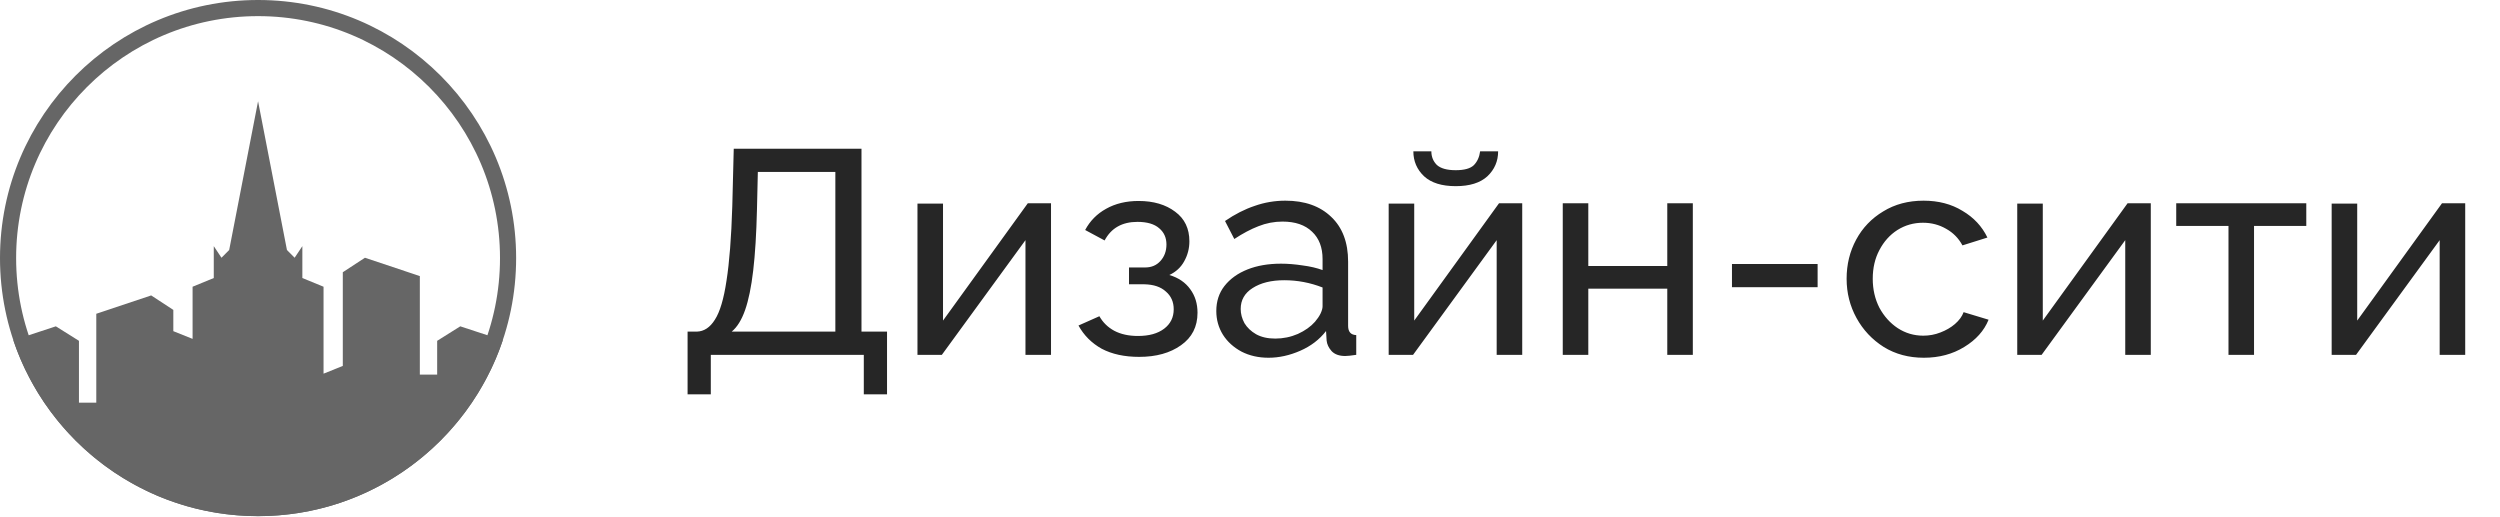
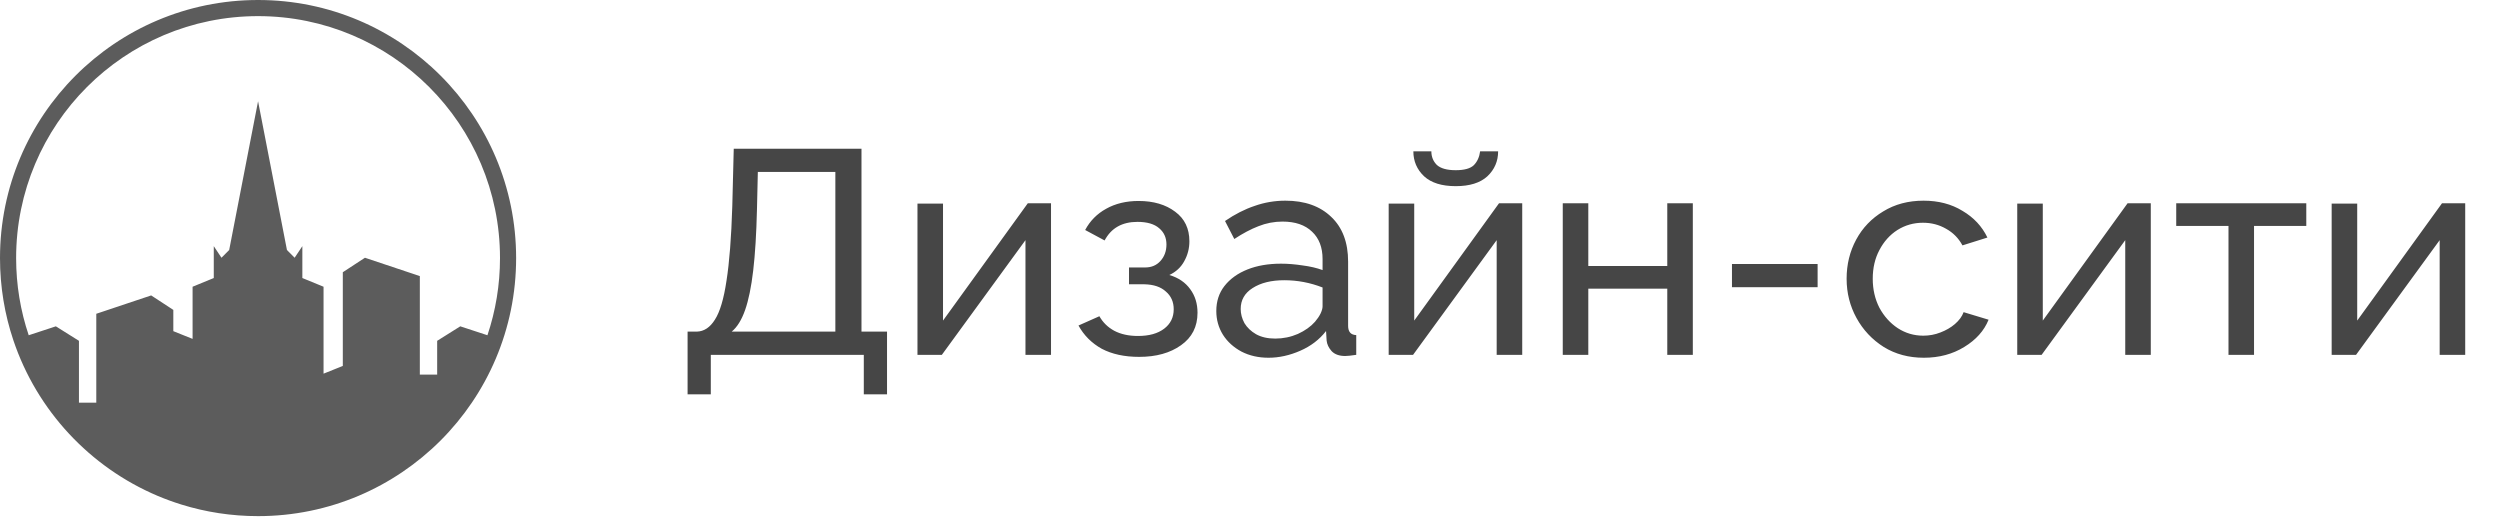
<svg xmlns="http://www.w3.org/2000/svg" width="155" height="32" viewBox="0 0 155 32" fill="none">
-   <path d="M42.63 24.448V20.56H43.206C43.65 20.548 44.022 20.302 44.322 19.822C44.634 19.342 44.874 18.538 45.042 17.41C45.222 16.27 45.342 14.728 45.402 12.784L45.492 9.22H53.412V20.56H54.996V24.448H53.556V22H44.07V24.448H42.63ZM45.366 20.56H51.792V10.66H46.986L46.932 12.982C46.896 14.494 46.818 15.76 46.698 16.78C46.578 17.8 46.41 18.616 46.194 19.228C45.978 19.84 45.702 20.284 45.366 20.56ZM56.883 22V12.622H58.467V19.876L63.723 12.604H65.163V22H63.579V14.89L58.395 22H56.883ZM70.628 22.126C69.716 22.126 68.942 21.958 68.306 21.622C67.682 21.274 67.202 20.794 66.866 20.182L68.162 19.606C68.378 19.99 68.684 20.29 69.08 20.506C69.488 20.722 69.98 20.83 70.556 20.83C71.24 20.83 71.78 20.68 72.176 20.38C72.572 20.08 72.77 19.678 72.77 19.174C72.77 18.718 72.608 18.352 72.284 18.076C71.972 17.788 71.528 17.638 70.952 17.626H69.998V16.582H71.006C71.39 16.582 71.702 16.45 71.942 16.186C72.194 15.91 72.32 15.568 72.32 15.16C72.32 14.74 72.17 14.404 71.87 14.152C71.57 13.888 71.12 13.756 70.52 13.756C69.572 13.756 68.894 14.14 68.486 14.908L67.28 14.26C67.58 13.696 68.012 13.258 68.576 12.946C69.152 12.622 69.824 12.46 70.592 12.46C71.516 12.46 72.272 12.682 72.86 13.126C73.448 13.558 73.742 14.17 73.742 14.962C73.742 15.406 73.634 15.82 73.418 16.204C73.214 16.576 72.908 16.858 72.5 17.05C73.064 17.218 73.496 17.512 73.796 17.932C74.096 18.34 74.246 18.826 74.246 19.39C74.246 20.254 73.904 20.926 73.22 21.406C72.548 21.886 71.684 22.126 70.628 22.126ZM75.411 19.282C75.411 18.682 75.579 18.166 75.915 17.734C76.263 17.29 76.737 16.948 77.337 16.708C77.937 16.468 78.633 16.348 79.425 16.348C79.845 16.348 80.289 16.384 80.757 16.456C81.225 16.516 81.639 16.612 81.999 16.744V16.06C81.999 15.34 81.783 14.776 81.351 14.368C80.919 13.948 80.307 13.738 79.515 13.738C78.999 13.738 78.501 13.834 78.021 14.026C77.553 14.206 77.055 14.47 76.527 14.818L75.951 13.702C76.563 13.282 77.175 12.97 77.787 12.766C78.399 12.55 79.035 12.442 79.695 12.442C80.895 12.442 81.843 12.778 82.539 13.45C83.235 14.11 83.583 15.034 83.583 16.222V20.2C83.583 20.572 83.751 20.764 84.087 20.776V22C83.931 22.024 83.793 22.042 83.673 22.054C83.565 22.066 83.475 22.072 83.403 22.072C83.031 22.072 82.749 21.97 82.557 21.766C82.377 21.562 82.275 21.346 82.251 21.118L82.215 20.524C81.807 21.052 81.273 21.46 80.613 21.748C79.953 22.036 79.299 22.18 78.651 22.18C78.027 22.18 77.469 22.054 76.977 21.802C76.485 21.538 76.101 21.19 75.825 20.758C75.549 20.314 75.411 19.822 75.411 19.282ZM81.531 19.948C81.675 19.78 81.789 19.612 81.873 19.444C81.957 19.264 81.999 19.114 81.999 18.994V17.824C81.231 17.524 80.439 17.374 79.623 17.374C78.819 17.374 78.165 17.536 77.661 17.86C77.169 18.172 76.923 18.604 76.923 19.156C76.923 19.456 77.001 19.75 77.157 20.038C77.325 20.314 77.565 20.542 77.877 20.722C78.201 20.902 78.597 20.992 79.065 20.992C79.557 20.992 80.025 20.896 80.469 20.704C80.913 20.5 81.267 20.248 81.531 19.948ZM86.098 22V12.622H87.682V19.876L92.938 12.604H94.378V22H92.794V14.89L87.61 22H86.098ZM90.256 11.542C89.392 11.542 88.738 11.338 88.294 10.93C87.85 10.51 87.628 9.994 87.628 9.382H88.744C88.744 9.718 88.858 10 89.086 10.228C89.326 10.444 89.716 10.552 90.256 10.552C90.784 10.552 91.156 10.45 91.372 10.246C91.588 10.03 91.72 9.742 91.768 9.382H92.884C92.884 9.994 92.662 10.51 92.218 10.93C91.774 11.338 91.12 11.542 90.256 11.542ZM96.891 22V12.604H98.475V16.492H103.371V12.604H104.955V22H103.371V17.896H98.475V22H96.891ZM107.382 17.806V16.366H112.692V17.806H107.382ZM119.278 22.18C118.342 22.18 117.514 21.958 116.794 21.514C116.074 21.058 115.51 20.458 115.102 19.714C114.694 18.97 114.49 18.16 114.49 17.284C114.49 16.396 114.688 15.586 115.084 14.854C115.48 14.122 116.038 13.54 116.758 13.108C117.478 12.664 118.312 12.442 119.26 12.442C120.184 12.442 120.988 12.652 121.672 13.072C122.368 13.48 122.884 14.032 123.22 14.728L121.672 15.214C121.432 14.77 121.096 14.428 120.664 14.188C120.232 13.936 119.752 13.81 119.224 13.81C118.648 13.81 118.12 13.96 117.64 14.26C117.172 14.56 116.8 14.974 116.524 15.502C116.248 16.018 116.11 16.612 116.11 17.284C116.11 17.944 116.248 18.544 116.524 19.084C116.812 19.612 117.19 20.032 117.658 20.344C118.138 20.656 118.666 20.812 119.242 20.812C119.614 20.812 119.968 20.746 120.304 20.614C120.652 20.482 120.952 20.308 121.204 20.092C121.468 19.864 121.648 19.618 121.744 19.354L123.292 19.822C123.016 20.506 122.512 21.07 121.78 21.514C121.06 21.958 120.226 22.18 119.278 22.18ZM125.069 22V12.622H126.653V19.876L131.909 12.604H133.349V22H131.765V14.89L126.581 22H125.069ZM138.166 22V14.008H134.926V12.604H142.99V14.008H139.75V22H138.166ZM144.563 22V12.622H146.147V19.876L151.403 12.604H152.843V22H151.259V14.89L146.075 22H144.563Z" fill="black" fill-opacity="0.85" />
-   <g opacity="0.6">
-     <path d="M31.5 16C31.5 24.56 24.56 31.5 16 31.5C7.44 31.5 0.5 24.56 0.5 16C0.5 7.44 7.44 0.5 16 0.5C24.56 0.5 31.5 7.44 31.5 16Z" stroke="black" />
-     <path d="M0.829 21.098L3.463 20.232L4.895 21.131V24.964H5.97V19.454L9.373 18.316L10.746 19.214V20.532L11.94 21.011V17.777L13.254 17.238V15.261L13.731 15.98L14.209 15.501L16 6.277L17.791 15.501L18.268 15.98L18.746 15.261V17.238L20.06 17.777V23.167L21.254 22.688V16.878L22.627 15.98L26.03 17.118V23.227H27.104V21.131L28.537 20.232L31.171 21.098C29.042 27.435 23.054 32 16 32C8.946 32 2.958 27.435 0.829 21.098Z" fill="black" />
+   <g opacity="0.85">
+     <path d="M42.63 24.448V20.56H43.206C43.65 20.548 44.022 20.302 44.322 19.822C44.634 19.342 44.874 18.538 45.042 17.41C45.222 16.27 45.342 14.728 45.402 12.784L45.492 9.22H53.412V20.56H54.996V24.448H53.556V22H44.07V24.448H42.63ZM45.366 20.56H51.792V10.66H46.986L46.932 12.982C46.896 14.494 46.818 15.76 46.698 16.78C46.578 17.8 46.41 18.616 46.194 19.228C45.978 19.84 45.702 20.284 45.366 20.56ZM56.883 22V12.622H58.467V19.876L63.723 12.604H65.163V22H63.579V14.89L58.395 22H56.883ZM70.628 22.126C69.716 22.126 68.942 21.958 68.306 21.622C67.682 21.274 67.202 20.794 66.866 20.182L68.162 19.606C68.378 19.99 68.684 20.29 69.08 20.506C69.488 20.722 69.98 20.83 70.556 20.83C71.24 20.83 71.78 20.68 72.176 20.38C72.572 20.08 72.77 19.678 72.77 19.174C72.77 18.718 72.608 18.352 72.284 18.076C71.972 17.788 71.528 17.638 70.952 17.626H69.998V16.582H71.006C71.39 16.582 71.702 16.45 71.942 16.186C72.194 15.91 72.32 15.568 72.32 15.16C72.32 14.74 72.17 14.404 71.87 14.152C71.57 13.888 71.12 13.756 70.52 13.756C69.572 13.756 68.894 14.14 68.486 14.908L67.28 14.26C67.58 13.696 68.012 13.258 68.576 12.946C69.152 12.622 69.824 12.46 70.592 12.46C71.516 12.46 72.272 12.682 72.86 13.126C73.448 13.558 73.742 14.17 73.742 14.962C73.742 15.406 73.634 15.82 73.418 16.204C73.214 16.576 72.908 16.858 72.5 17.05C73.064 17.218 73.496 17.512 73.796 17.932C74.096 18.34 74.246 18.826 74.246 19.39C74.246 20.254 73.904 20.926 73.22 21.406C72.548 21.886 71.684 22.126 70.628 22.126ZM75.411 19.282C75.411 18.682 75.579 18.166 75.915 17.734C76.263 17.29 76.737 16.948 77.337 16.708C77.937 16.468 78.633 16.348 79.425 16.348C79.845 16.348 80.289 16.384 80.757 16.456C81.225 16.516 81.639 16.612 81.999 16.744V16.06C81.999 15.34 81.783 14.776 81.351 14.368C80.919 13.948 80.307 13.738 79.515 13.738C78.999 13.738 78.501 13.834 78.021 14.026C77.553 14.206 77.055 14.47 76.527 14.818L75.951 13.702C76.563 13.282 77.175 12.97 77.787 12.766C78.399 12.55 79.035 12.442 79.695 12.442C80.895 12.442 81.843 12.778 82.539 13.45C83.235 14.11 83.583 15.034 83.583 16.222V20.2C83.583 20.572 83.751 20.764 84.087 20.776V22C83.931 22.024 83.793 22.042 83.673 22.054C83.565 22.066 83.475 22.072 83.403 22.072C83.031 22.072 82.749 21.97 82.557 21.766C82.377 21.562 82.275 21.346 82.251 21.118L82.215 20.524C81.807 21.052 81.273 21.46 80.613 21.748C79.953 22.036 79.299 22.18 78.651 22.18C78.027 22.18 77.469 22.054 76.977 21.802C76.485 21.538 76.101 21.19 75.825 20.758C75.549 20.314 75.411 19.822 75.411 19.282ZM81.531 19.948C81.675 19.78 81.789 19.612 81.873 19.444C81.957 19.264 81.999 19.114 81.999 18.994V17.824C81.231 17.524 80.439 17.374 79.623 17.374C78.819 17.374 78.165 17.536 77.661 17.86C77.169 18.172 76.923 18.604 76.923 19.156C76.923 19.456 77.001 19.75 77.157 20.038C77.325 20.314 77.565 20.542 77.877 20.722C78.201 20.902 78.597 20.992 79.065 20.992C79.557 20.992 80.025 20.896 80.469 20.704C80.913 20.5 81.267 20.248 81.531 19.948ZM86.098 22V12.622H87.682V19.876L92.938 12.604H94.378V22H92.794V14.89L87.61 22H86.098ZM90.256 11.542C89.392 11.542 88.738 11.338 88.294 10.93C87.85 10.51 87.628 9.994 87.628 9.382H88.744C88.744 9.718 88.858 10 89.086 10.228C89.326 10.444 89.716 10.552 90.256 10.552C90.784 10.552 91.156 10.45 91.372 10.246C91.588 10.03 91.72 9.742 91.768 9.382H92.884C92.884 9.994 92.662 10.51 92.218 10.93C91.774 11.338 91.12 11.542 90.256 11.542ZM96.891 22V12.604H98.475V16.492H103.371V12.604H104.955V22H103.371V17.896H98.475V22H96.891ZM107.382 17.806V16.366H112.692V17.806H107.382ZM119.278 22.18C118.342 22.18 117.514 21.958 116.794 21.514C116.074 21.058 115.51 20.458 115.102 19.714C114.694 18.97 114.49 18.16 114.49 17.284C114.49 16.396 114.688 15.586 115.084 14.854C115.48 14.122 116.038 13.54 116.758 13.108C117.478 12.664 118.312 12.442 119.26 12.442C120.184 12.442 120.988 12.652 121.672 13.072C122.368 13.48 122.884 14.032 123.22 14.728L121.672 15.214C121.432 14.77 121.096 14.428 120.664 14.188C120.232 13.936 119.752 13.81 119.224 13.81C118.648 13.81 118.12 13.96 117.64 14.26C117.172 14.56 116.8 14.974 116.524 15.502C116.248 16.018 116.11 16.612 116.11 17.284C116.11 17.944 116.248 18.544 116.524 19.084C116.812 19.612 117.19 20.032 117.658 20.344C118.138 20.656 118.666 20.812 119.242 20.812C119.614 20.812 119.968 20.746 120.304 20.614C120.652 20.482 120.952 20.308 121.204 20.092C121.468 19.864 121.648 19.618 121.744 19.354L123.292 19.822C123.016 20.506 122.512 21.07 121.78 21.514C121.06 21.958 120.226 22.18 119.278 22.18ZM125.069 22V12.622H126.653V19.876L131.909 12.604H133.349V22H131.765V14.89L126.581 22H125.069ZM138.166 22V14.008H134.926V12.604H142.99V14.008H139.75V22H138.166ZM144.563 22V12.622H146.147V19.876L151.403 12.604H152.843V22H151.259V14.89L146.075 22H144.563Z" fill="black" fill-opacity="0.85" />
+     <path fill-rule="evenodd" clip-rule="evenodd" d="M1.78 20.785L3.463 20.232L4.895 21.131V24.964H5.97V19.454L9.373 18.316L10.746 19.214V20.532L11.94 21.011V17.777L13.254 17.238V15.261L13.731 15.98L14.209 15.501L16 6.277L17.791 15.501L18.268 15.98L18.746 15.261V17.238L20.06 17.777V23.167L21.254 22.688V16.878L22.627 15.98L26.03 17.118V23.227H27.104V21.131L28.537 20.232L30.221 20.785C30.726 19.283 31 17.673 31 16C31 7.716 24.284 1 16 1C7.716 1 1 7.716 1 16C1 17.673 1.274 19.282 1.78 20.785ZM0.829 21.098C0.291 19.497 0 17.782 0 16C0 7.163 7.163 0 16 0C24.837 0 32 7.163 32 16C32 24.837 24.837 32 16 32C14.346 32 12.751 31.749 11.251 31.283C10.747 31.127 10.254 30.946 9.772 30.743C5.574 28.967 2.291 25.45 0.829 21.098L0.829 21.098Z" fill="black" fill-opacity="0.75" />
  </g>
</svg>
